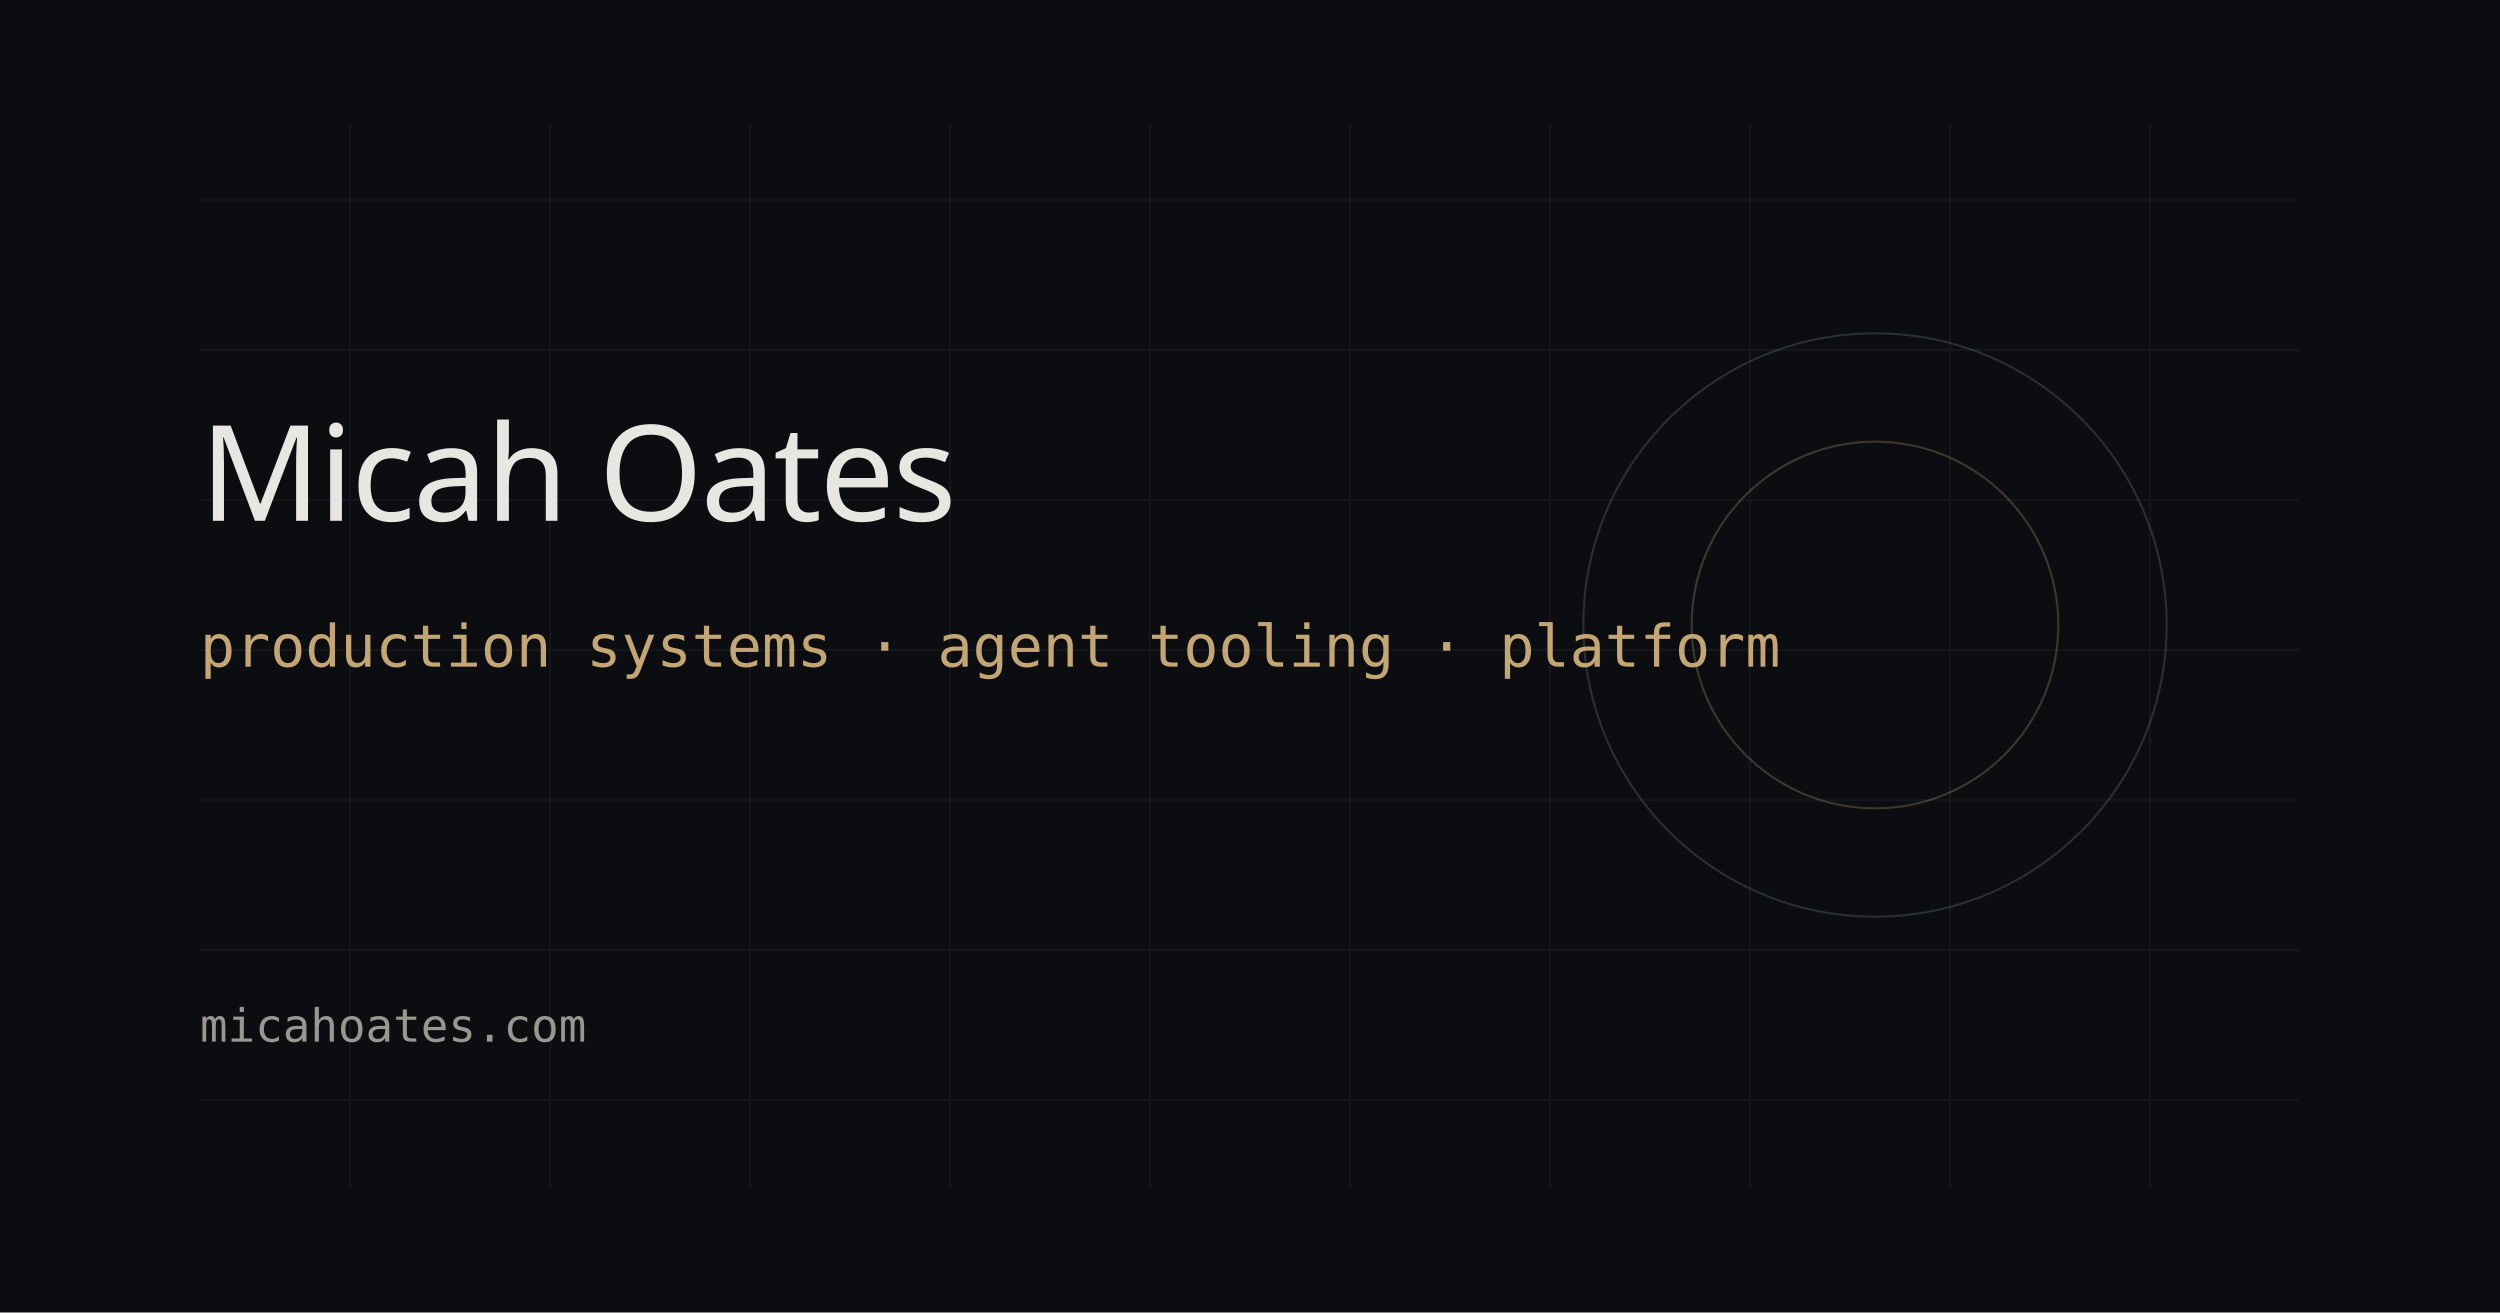
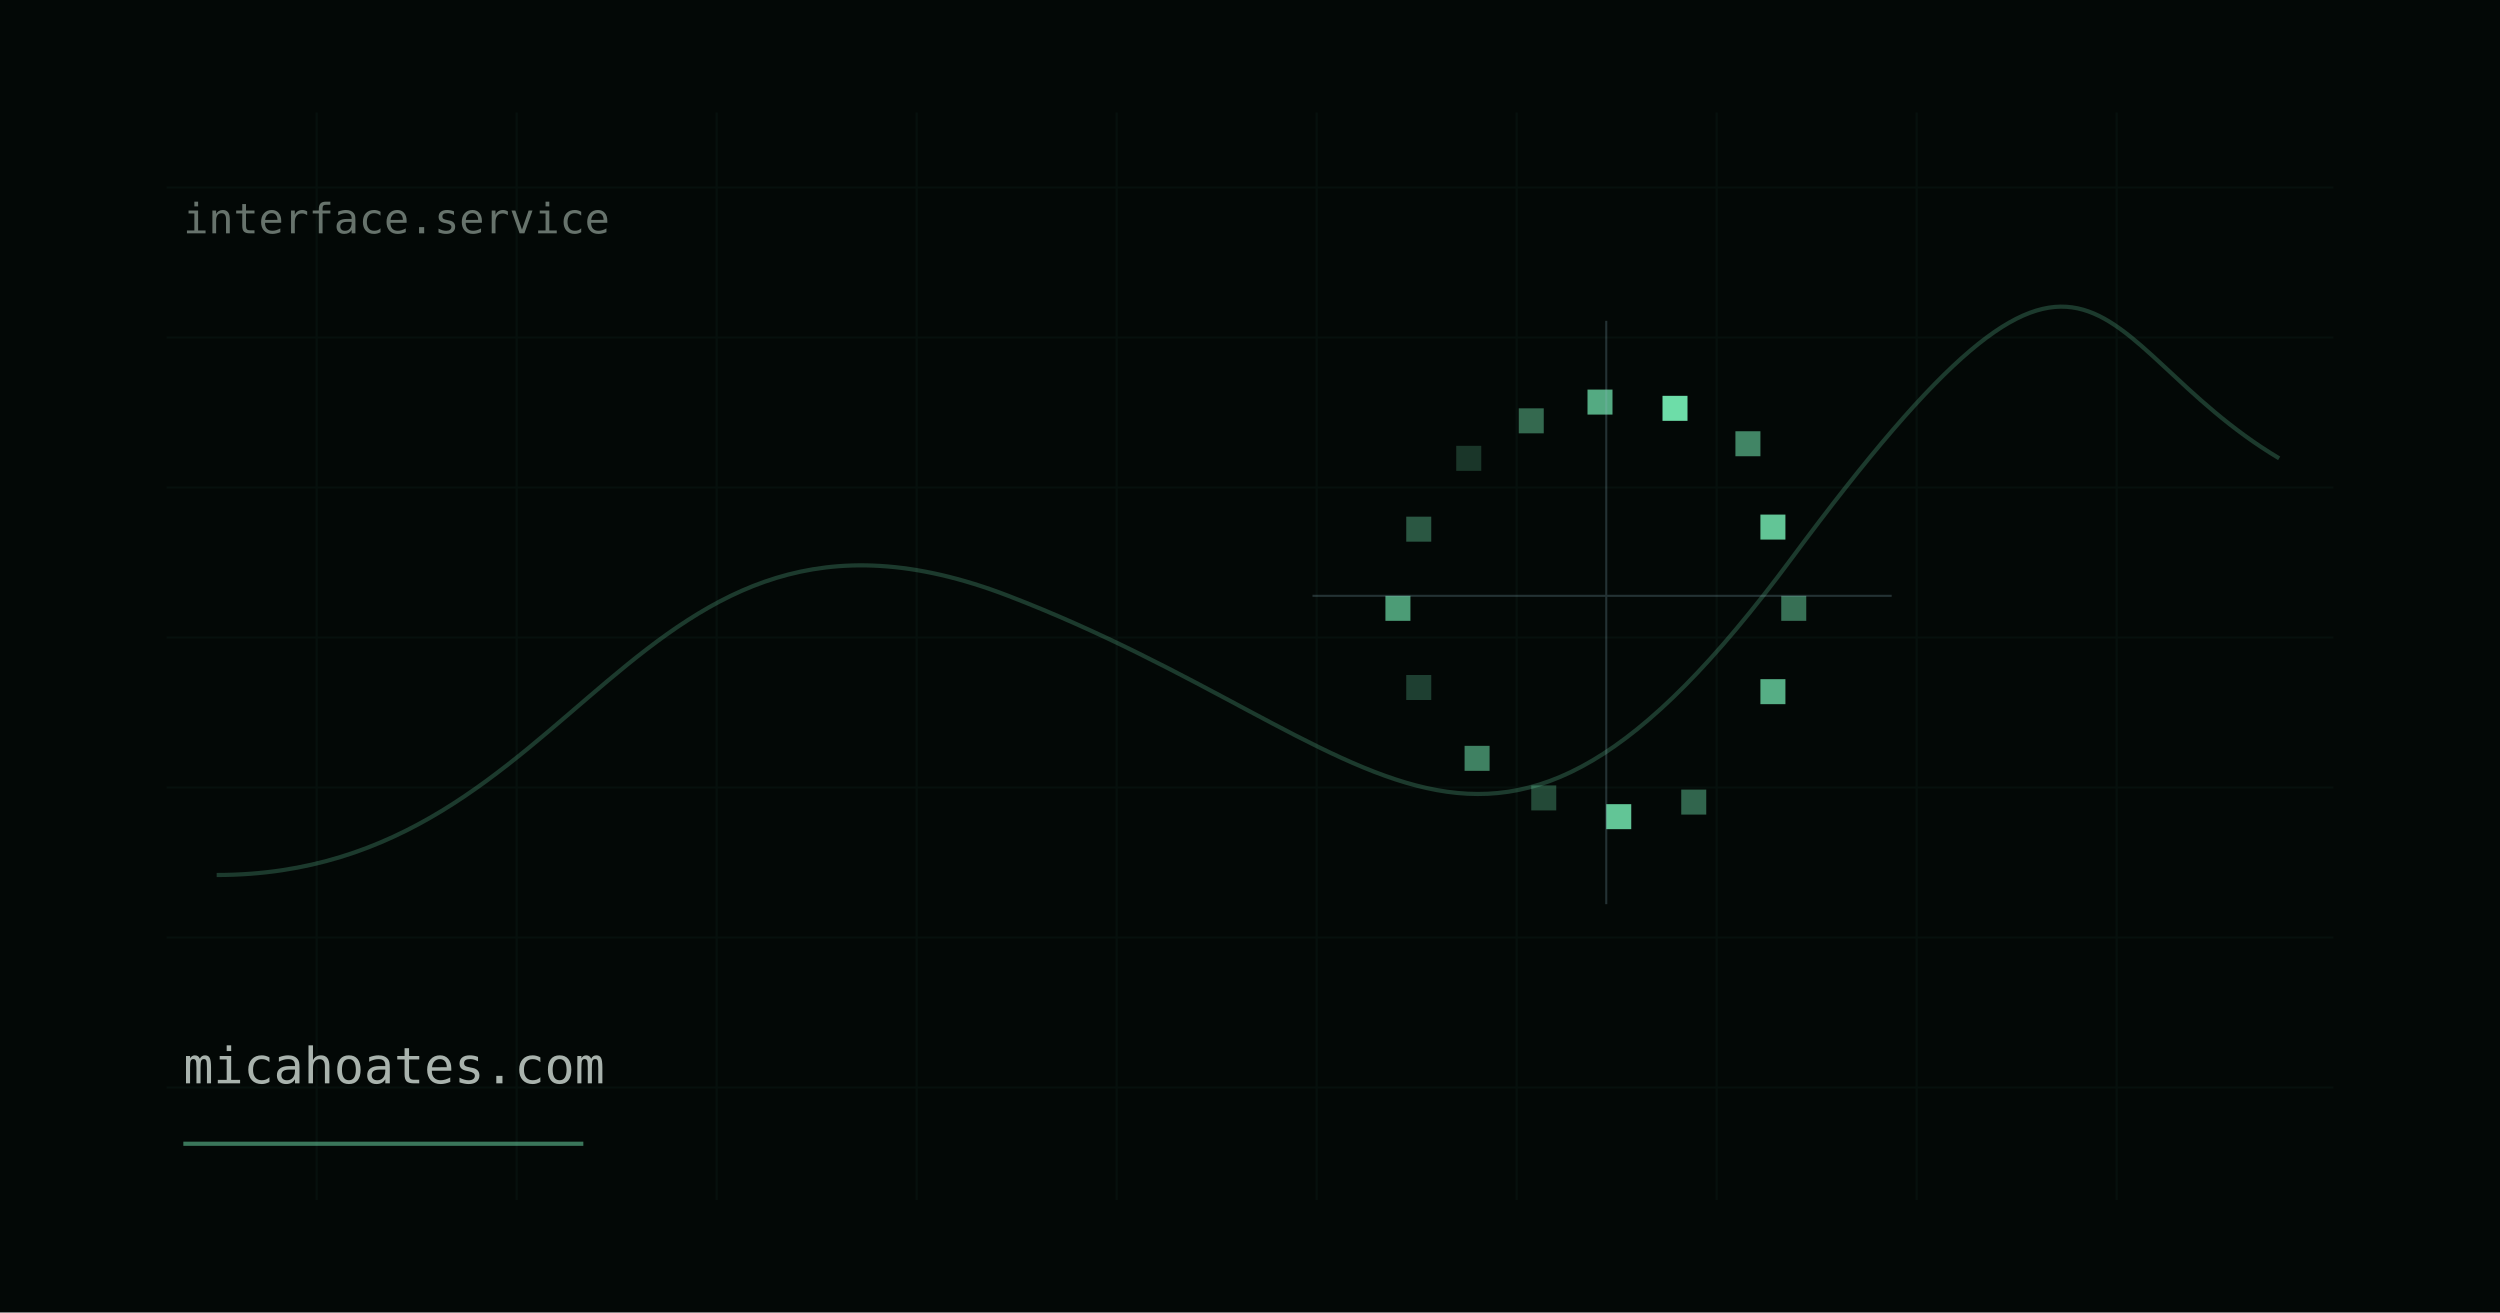
<svg xmlns="http://www.w3.org/2000/svg" width="1200" height="630" viewBox="0 0 1200 630" role="img" aria-labelledby="title desc">
-   <rect width="1200" height="630" fill="#0B0D10" />
-   <g opacity="0.28" stroke="#2A2E35" stroke-width="1">
-     <path d="M96 96h1008M96 168h1008M96 240h1008M96 312h1008M96 384h1008M96 456h1008M96 528h1008" />
-     <path d="M168 60v510M264 60v510M360 60v510M456 60v510M552 60v510M648 60v510M744 60v510M840 60v510M936 60v510M1032 60v510" />
+   <rect width="1200" height="630" fill="#030806" />
+   <g opacity="0.2" stroke="#153027" stroke-width="1">
+     <path d="M80 90h1040M80 162h1040M80 234h1040M80 306h1040M80 378h1040M80 450h1040M80 522h1040" />
+     <path d="M152 54v522M248 54v522M344 54v522M440 54v522M536 54v522M632 54v522M728 54v522M824 54v522M920 54v522M1016 54v522" />
  </g>
-   <circle cx="900" cy="300" r="140" fill="none" stroke="#8FA8BC" stroke-opacity="0.22" stroke-width="1" />
-   <circle cx="900" cy="300" r="88" fill="none" stroke="#C4A574" stroke-opacity="0.28" stroke-width="1" />
-   <text x="96" y="250" fill="#E8E6E1" font-family="system-ui, sans-serif" font-size="64" font-weight="500" letter-spacing="-1">Micah Oates</text>
-   <text x="96" y="320" fill="#C4A574" font-family="ui-monospace, SFMono-Regular, Menlo, monospace" font-size="28">production systems · agent tooling · platform</text>
-   <text x="96" y="500" fill="#9A9690" font-family="ui-monospace, SFMono-Regular, Menlo, monospace" font-size="22">micahoates.com</text>
+   <path d="M104 420C280 420 302 216 484 286S712 468 860 268S1000 164 1094 220" fill="none" stroke="#76EFB6" stroke-opacity="0.22" stroke-width="2" />
+   <g fill="#76EFB6">
+     <rect x="699" y="214" width="12" height="12" opacity="0.2" />
+     <rect x="729" y="196" width="12" height="12" opacity="0.42" />
+     <rect x="762" y="187" width="12" height="12" opacity="0.7" />
+     <rect x="798" y="190" width="12" height="12" opacity="0.92" />
+     <rect x="833" y="207" width="12" height="12" opacity="0.54" />
+     <rect x="675" y="248" width="12" height="12" opacity="0.34" />
+     <rect x="845" y="247" width="12" height="12" opacity="0.82" />
+     <rect x="665" y="286" width="12" height="12" opacity="0.64" />
+     <rect x="855" y="286" width="12" height="12" opacity="0.45" />
+     <rect x="675" y="324" width="12" height="12" opacity="0.24" />
+     <rect x="845" y="326" width="12" height="12" opacity="0.72" />
+     <rect x="703" y="358" width="12" height="12" opacity="0.52" />
+     <rect x="735" y="377" width="12" height="12" opacity="0.28" />
+     <rect x="771" y="386" width="12" height="12" opacity="0.82" />
+     <rect x="807" y="379" width="12" height="12" opacity="0.4" />
+   </g>
+   <path d="M630 286h278M771 154v280" stroke="#8EB9C4" stroke-opacity="0.24" stroke-width="1" />
+   <text x="88" y="112" fill="#67736C" font-family="ui-monospace, SFMono-Regular, Menlo, monospace" font-size="20">interface.service</text>
+   <text x="88" y="520" fill="#A9B3AD" font-family="ui-monospace, SFMono-Regular, Menlo, monospace" font-size="24">micahoates.com</text>
+   <rect x="88" y="548" width="192" height="2" fill="#76EFB6" opacity="0.48" />
</svg>
